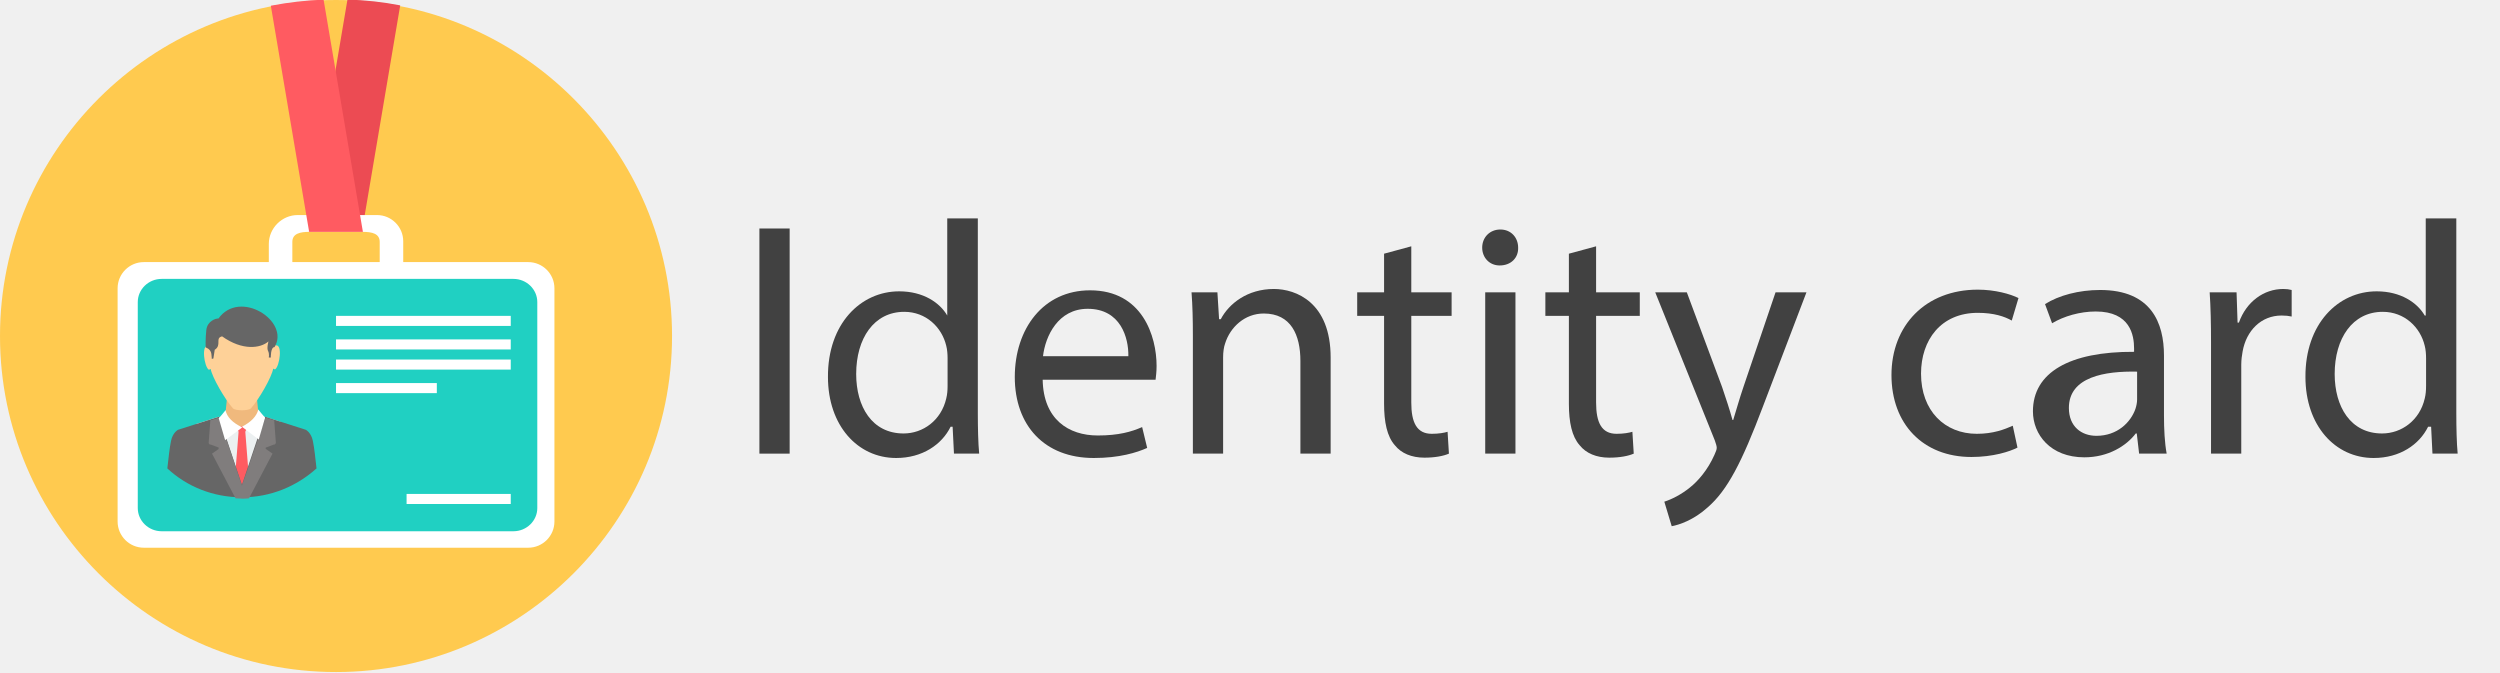
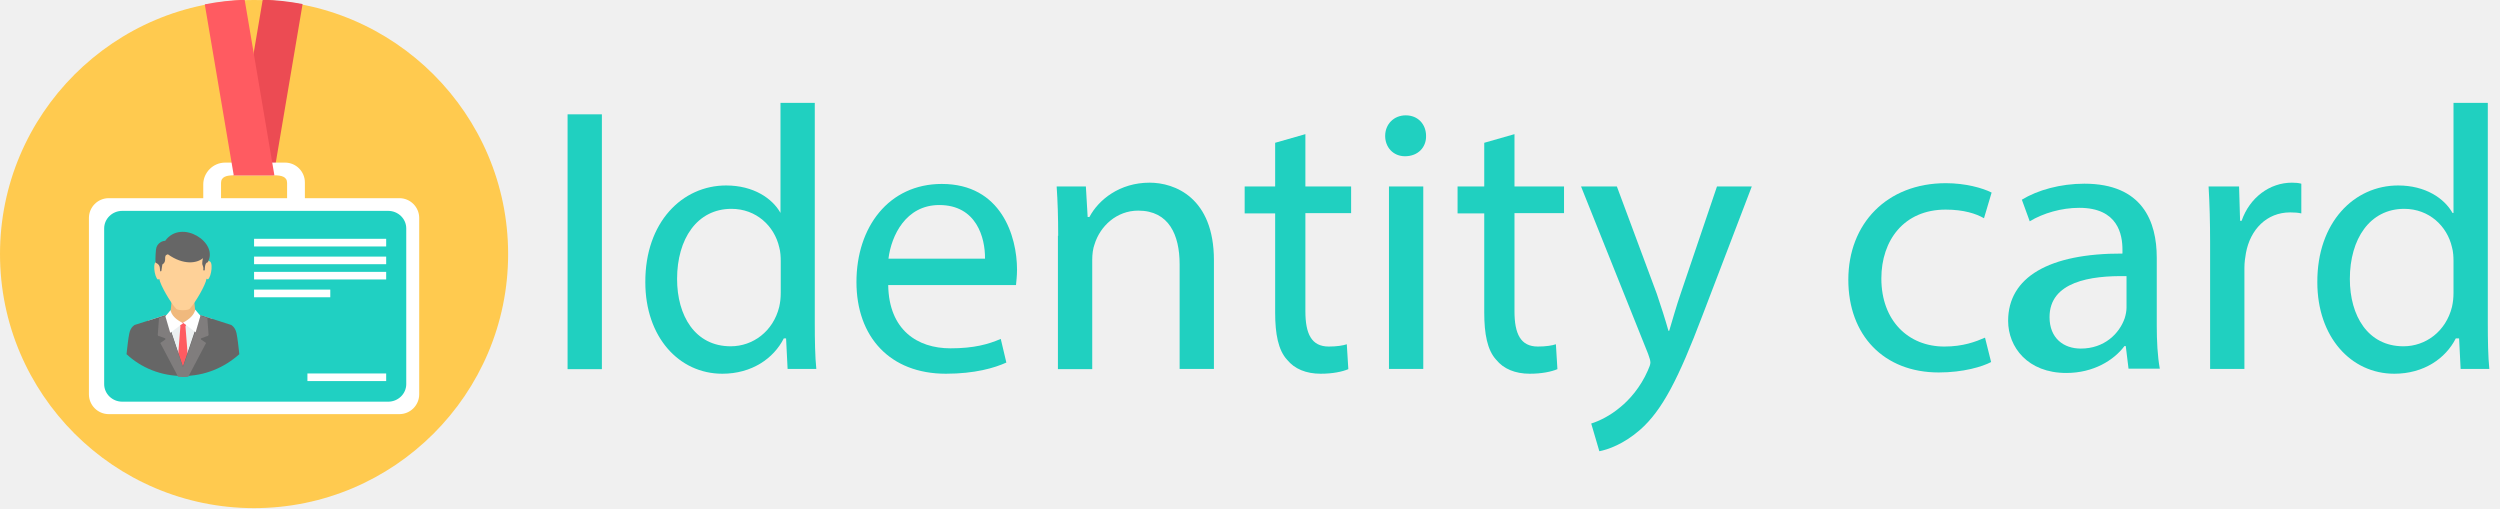
- <svg xmlns="http://www.w3.org/2000/svg" height="72" viewBox="0 0 744 200">
+ <svg xmlns="http://www.w3.org/2000/svg" height="72" viewBox="0 0 984 200">
  <g>
    <path fill="#FFCA4F" d="M100,200c55.1,0,100-44.9,100-100S155.1,0,100,0C44.9,0,0,44.9,0,100S44.9,200,100,200z" />
    <path fill="#EC4B53" d="M103.4-0.1L91.7,69h16l11.4-67.4C114,0.6,108.7,0,103.4-0.1z" />
    <path fill="#FFFFFF" d="M42.8,78H80v-5.4c0-4.7,3.9-8.6,8.6-8.6h23.6c4.3,0,7.8,3.5,7.8,7.8V78h37.2c4.3,0,7.8,3.5,7.8,7.8v69.4   c0,4.3-3.5,7.8-7.8,7.8H42.8c-4.3,0-7.8-3.5-7.8-7.8V85.8C35,81.5,38.5,78,42.8,78L42.8,78z M87,78h26v-6c0-2.5-2.3-3-5.1-3H92.1   c-2.8,0-5.1,0.5-5.1,3L87,78C87,78,87,78,87,78z" />
    <path fill="#20D0C2" d="M48.1,83h104.7c3.9,0,7.1,3.1,7.1,6.9v61.3c0,3.8-3.2,6.9-7.1,6.9H48.1c-3.9,0-7.1-3.1-7.1-6.9V89.9   C41,86.1,44.2,83,48.1,83z" />
    <path fill="#F0B97D" d="M67.8,116h8.4l0.7,7l1.2,1l2.5,1.6L72,145.9l-8.6-20.3l2.5-1.6l1.2-1L67.8,116L67.8,116z" />
    <path fill="#ECF0F1" d="M65.1,124l-6.8,2.2L71.9,145l11.6-19.5l-4.8-1.5l-4.2,3h-5.1L65.1,124L65.1,124L65.1,124z" />
    <path fill="#FF5B61" d="M70.4,127l0.6,1.5l-1.3,16.6l2.3,1.7l2.3-1.7l-1.3-16.6l0.6-1.5l-1.5-0.1L70.4,127L70.4,127L70.4,127z" />
    <path fill="#666666" d="M65.2,124l-12.2,3.9c0,0-1.6,0.8-2.1,3.3c-0.5,2.4-0.7,4.9-1.1,8.2c5.8,5.4,13.6,8.6,22.2,8.6   c8.6,0,16.3-3.3,22.2-8.6c-0.4-3.3-0.6-5.8-1.1-8.2c-0.5-2.5-2.1-3.3-2.1-3.3l-12.2-3.9L72,144.3L65.2,124L65.2,124L65.2,124z" />
    <path fill="#807D7D" d="M65.2,124.3l-2.6,0.8l-0.5,6.7c0,0,0.1,0.6,0.6,0.5l2.4,0.9c-0.1,0.1-0.1,0.3,0,0.4l-2,1.4l7,13.3   c0.7,0,1.3,0.1,2,0.1s1.3,0,2-0.1l7-13.3l-2-1.4c-0.1-0.2,0-0.4,0-0.4l2.4-0.9c0.4,0.1,0.6-0.5,0.6-0.5l-0.5-6.7l-2.6-0.8L72,144.5   L65.2,124.3L65.2,124.3L65.2,124.3z" />
    <path fill="#FED198" d="M62.2,101c0,0.7-0.2,1.3-0.2,1.9c-2.2-0.4-1.2,6.2,0.1,7.1c0.1,0.1,0.3-0.1,0.6-0.2c0.4,2.4,4.2,9,6.6,11.7   c0.7,0.8,4.7,0.8,5.4,0c2.4-2.7,6.2-9.3,6.6-11.8c0.2,0.1,0.5,0.3,0.6,0.2c1.3-0.9,2.3-7.6,0.1-7.1c0-0.6-0.2-1.3-0.2-1.9   c-0.1-5.2-4.8-7.7-9.7-7.8C67,93.3,62.4,95.8,62.2,101C62.2,101,62.2,101,62.2,101z" />
    <path fill="#666666" d="M65,94.8c-0.7-0.1-3.3,0.7-3.6,3.4c-0.3,2.7-0.2,5.2-0.2,5.2s1.5,0.4,1.7,1.9c0.2,1.5,0.1,1.5,0.1,1.5l0.5-0.1   l0.4-2.6c2.2-1.4,0-3.5,2.2-4c6,4.3,11.4,3.6,13.8,1.5c0,0-0.6,2.1-0.1,2.9c0.4,0.8,0.2,1.9,0.2,1.9l0.6,0c0,0-0.1-3.1,1.1-3.1   C86.4,95.6,71.4,85.9,65,94.8L65,94.8L65,94.8z" />
    <path fill="#FFFFFF" d="M67.1,122c0.2,0-2,2.5-2,2.5l1.9,6.5l5.1-3.8C69.2,125.8,67.5,124.1,67.1,122L67.1,122L67.1,122z M76.9,121.8   c-0.2,0,2,2.5,2,2.5l-1.9,6.5L72,127C74.7,125.6,76.4,123.9,76.9,121.8L76.9,121.8z M100,94h52v3h-52V94z M121,147h31v3h-31   L121,147L121,147z M100,114h30v3h-30V114z M100,107h52v3h-52V107z M100,101h52v3h-52V101z" />
    <path fill="#FF5B61" d="M96.3-0.1L108,69H92L80.6,1.7C85.8,0.7,91,0.1,96.3-0.1L96.3-0.1z" />
    <g>
-       <path fill="#414141" d="M235,68v67h-9V68H235z" />
-       <path fill="#414141" d="M291,65v58.1c0,4.1,0.1,8.8,0.4,11.9h-7.5l-0.4-8h-0.6c-2.6,5.3-8.4,9.3-16.2,9.3    c-11.5,0-20.3-9.7-20.3-24.1c-0.1-15.8,9.7-25.5,21.2-25.5c7.2,0,12.1,3.4,14.3,7.2h0V65H291z M282,106.6c0-1.1-0.1-2.6-0.4-3.7    c-1.3-5.5-6-10.1-12.5-10.1c-9,0-14.3,7.9-14.3,18.5c0,9.7,4.7,17.7,14.1,17.7c5.8,0,11.2-3.9,12.7-10.4c0.3-1.2,0.4-2.4,0.4-3.8    V106.6z" />
-       <path fill="#414141" d="M310.3,113c0.2,11.8,7.7,16.6,16.4,16.6c6.2,0,10-1.1,13.2-2.5l1.5,6.2c-3.1,1.4-8.3,3-15.9,3    c-14.7,0-23.5-9.7-23.5-24.1s8.5-25.8,22.4-25.8c15.6,0,19.8,13.7,19.8,22.5c0,1.8-0.2,3.2-0.3,4.1H310.3z M335.8,106    c0.1-5.5-2.3-14.1-12.1-14.1c-8.8,0-12.6,8.1-13.3,14.1H335.8z" />
-       <path fill="#414141" d="M355,100c0-5-0.1-9-0.4-13h7.7l0.5,8h0.5c2.4-4.6,7.9-9,15.8-9c6.6,0,16.9,4,16.9,20.4V135h-9v-27.6    c0-7.7-2.8-14.1-10.9-14.1c-5.7,0-10,4.1-11.5,8.9c-0.4,1.1-0.6,2.6-0.6,4.1V135h-9V100z" />
-       <path fill="#414141" d="M420,73.3V87h12v7h-12v25.8c0,5.9,1.6,9.3,6.1,9.3c2.1,0,3.7-0.3,4.7-0.6l0.4,6.5c-1.6,0.7-4.1,1.2-7.3,1.2    c-3.8,0-6.9-1.3-8.8-3.7c-2.3-2.6-3.2-6.8-3.2-12.4V94h-8v-7h8V75.5L420,73.3z" />
-       <path fill="#414141" d="M451.8,73.7c0.1,3-2.1,5.3-5.5,5.3c-3.1,0-5.2-2.4-5.2-5.3c0-3.1,2.3-5.4,5.4-5.4    C449.7,68.3,451.8,70.7,451.8,73.7z M442,135V87h9v48H442z" />
-       <path fill="#414141" d="M475,73.3V87h13v7h-13v25.8c0,5.9,1.6,9.3,6.1,9.3c2.1,0,3.7-0.3,4.7-0.6l0.4,6.5c-1.6,0.7-4.1,1.2-7.3,1.2    c-3.8,0-6.9-1.3-8.8-3.7c-2.3-2.6-3.2-6.8-3.2-12.4V94h-7v-7h7V75.5L475,73.3z" />
-       <path fill="#414141" d="M502,87l10.5,28.2c1.1,3.2,2.3,6.9,3.1,9.8h0.2c0.9-2.9,1.9-6.5,3.1-10l9.5-28h9.2l-13,34.1    c-6.2,16.4-10.5,24.8-16.4,29.9c-4.2,3.8-8.5,5.2-10.7,5.6l-2.2-7.3c2.2-0.7,5-2.1,7.6-4.2c2.4-1.9,5.3-5.2,7.3-9.7    c0.4-0.9,0.7-1.6,0.7-2.1c0-0.5-0.2-1.2-0.6-2.3l-17.7-44H502z" />
-       <path fill="#414141" d="M600.4,133.2c-2.3,1.2-7.3,2.8-13.7,2.8c-14.4,0-23.8-9.8-23.8-24.4c0-14.7,10.1-25.4,25.7-25.4    c5.1,0,9.7,1.3,12.1,2.5l-2,6.7c-2.1-1.2-5.3-2.3-10.1-2.3c-11,0-16.9,8.1-16.9,18.1c0,11.1,7.1,17.9,16.6,17.9    c4.9,0,8.2-1.3,10.7-2.4L600.4,133.2z" />
-       <path fill="#414141" d="M636.6,135l-0.7-6h-0.3c-2.8,3.7-8.2,7.1-15.3,7.1c-10.1,0-15.3-6.8-15.3-13.7c0-11.5,10.8-17.8,30.1-17.7    v-1c0-3.9-1.1-11-11.4-11c-4.7,0-9.5,1.4-13,3.5l-2.1-5.7c4.1-2.6,10.1-4.2,16.4-4.2c15.3,0,19,9.9,19,19.5v17.8    c0,4.1,0.2,8.2,0.8,11.4H636.6z M636,110.6c-9.5-0.2-20.3,1.5-20.3,10.8c0,5.6,3.8,8.3,8.2,8.3c6.2,0,10.2-4,11.6-8    c0.3-0.9,0.5-1.9,0.5-2.8V110.6z" />
-       <path fill="#414141" d="M658,102c0-5.7-0.1-10.5-0.4-15h8l0.3,9h0.4c2.2-6.2,7.4-10,13.2-10c1,0,1.7,0.1,2.5,0.3v7.9    c-0.9-0.2-1.8-0.3-3-0.3c-6.1,0-10.5,4.5-11.6,10.7c-0.2,1.1-0.4,2.5-0.4,3.9V135h-9V102z" />
-       <path fill="#414141" d="M731,65v58.1c0,4.1,0.1,8.8,0.4,11.9h-7.5l-0.4-8h-0.9c-2.6,5.3-8.4,9.3-16.2,9.3    c-11.5,0-20.3-9.7-20.3-24.1c-0.1-15.8,9.7-25.5,21.2-25.5c7.2,0,12.1,3.4,14.3,7.2h0.3V65H731z M722,106.6c0-1.1-0.1-2.6-0.4-3.7    c-1.3-5.5-6-10.1-12.5-10.1c-9,0-14.3,7.9-14.3,18.5c0,9.7,4.7,17.7,14.1,17.7c5.8,0,11.2-3.9,12.7-10.4c0.3-1.2,0.4-2.4,0.4-3.8    V106.6z" />
+       <path fill="#20D0C0" d="M236.9,45v100.3h-13.5V45H236.9z" />
+       <path fill="#20D0C0" d="M320.7,40.5v86.9c0,6.1,0.1,13.1,0.6,17.8H310l-0.6-12h-0.9c-4,7.9-12.6,13.9-24.2,13.9    c-17.1,0-30.3-14.5-30.3-36C253.9,87.5,268.5,73,285.8,73c10.8,0,18.2,5.1,21.4,10.8h0V40.5H320.7z M307.3,102.8    c0-1.6-0.1-3.8-0.6-5.5c-1.9-8.3-9-15.1-18.8-15.1c-13.5,0-21.4,11.8-21.4,27.6c0,14.5,7.1,26.5,21.1,26.5    c8.7,0,16.7-5.8,19.1-15.5c0.4-1.8,0.6-3.5,0.6-5.6V102.8z" />
+       <path fill="#20D0C0" d="M349.6,112.3c0.3,17.6,11.5,24.8,24.5,24.8c9.3,0,14.9-1.6,19.8-3.7l2.2,9.3c-4.6,2.1-12.4,4.4-23.8,4.4    c-22,0-35.2-14.5-35.2-36.1s12.7-38.6,33.6-38.6c23.4,0,29.6,20.6,29.6,33.7c0,2.7-0.3,4.7-0.4,6.1H349.6z M387.7,101.8    c0.1-8.3-3.4-21.1-18-21.1c-13.2,0-18.9,12.1-20,21.1H387.7z" />
+       <path fill="#20D0C0" d="M416.5,92.8c0-7.4-0.2-13.5-0.6-19.4h11.5l0.7,12h0.7c3.6-6.8,11.9-13.5,23.7-13.5c9.9,0,25.3,5.9,25.3,30.5    v42.8h-13.5V104c0-11.5-4.2-21.1-16.3-21.1c-8.5,0-15,6.1-17.2,13.3c-0.6,1.6-0.9,3.8-0.9,6.1v43h-13.5V92.8z" />
+       <path fill="#20D0C0" d="M513.8,52.8v20.6h18v10.5h-18v38.6c0,8.9,2.4,13.9,9.2,13.9c3.2,0,5.6-0.4,7.1-0.9l0.6,9.8    c-2.4,1-6.1,1.8-10.9,1.8c-5.7,0-10.3-1.9-13.2-5.5c-3.5-3.8-4.7-10.2-4.7-18.6v-39h-12V73.4h12V56.2L513.8,52.8z" />
+       <path fill="#20D0C0" d="M561.3,53.5c0.1,4.4-3.1,8-8.3,8c-4.6,0-7.8-3.5-7.8-8c0-4.6,3.4-8.1,8.1-8.1    C558.2,45.4,561.3,49,561.3,53.5z M546.7,145.2V73.4h13.5v71.8H546.7z" />
+       <path fill="#20D0C0" d="M596.1,52.8v20.6h19.5v10.5h-19.5v38.6c0,8.9,2.4,13.9,9.2,13.9c3.2,0,5.6-0.4,7.1-0.9l0.6,9.8    c-2.4,1-6.1,1.8-10.9,1.8c-5.7,0-10.3-1.9-13.2-5.5c-3.5-3.8-4.7-10.2-4.7-18.6v-39h-10.5V73.4h10.5V56.2L596.1,52.8z" />
+       <path fill="#20D0C0" d="M636.4,73.4l15.7,42.2c1.6,4.7,3.4,10.3,4.6,14.6h0.3c1.3-4.3,2.8-9.7,4.6-14.9l14.2-41.9h13.7l-19.5,51    c-9.3,24.5-15.7,37.1-24.5,44.8c-6.4,5.6-12.7,7.8-16,8.4l-3.2-10.9c3.2-1,7.5-3.1,11.4-6.4c3.5-2.8,8-7.8,10.9-14.5    c0.6-1.3,1-2.4,1-3.1c0-0.7-0.3-1.8-0.9-3.4l-26.4-65.9H636.4z" />
+       <path fill="#20D0C0" d="M783.7,142.5c-3.4,1.8-10.9,4.1-20.6,4.1c-21.6,0-35.6-14.6-35.6-36.5c0-22,15.1-38,38.4-38    c7.7,0,14.5,1.9,18,3.7l-3,10.1c-3.1-1.8-8-3.4-15.1-3.4c-16.4,0-25.3,12.1-25.3,27.1c0,16.6,10.6,26.8,24.8,26.8    c7.4,0,12.3-1.9,16-3.5L783.7,142.5z" />
+       <path fill="#20D0C0" d="M837.8,145.2l-1.1-9h-0.5c-4.2,5.6-12.2,10.6-22.9,10.6c-15.2,0-22.9-10.2-22.9-20.5    c0-17.2,16.1-26.6,45-26.5v-1.5c0-5.9-1.7-16.5-17-16.5c-7,0-14.2,2.1-19.5,5.3l-3.1-8.5c6.2-3.8,15.2-6.3,24.6-6.3    c22.9,0,28.5,14.9,28.5,29.1v26.6c0,6.2,0.3,12.2,1.2,17.1H837.8z M837,108.7c-14.2-0.3-30.3,2.2-30.3,16.1    c0,8.4,5.6,12.4,12.3,12.4c9.3,0,15.2-5.9,17.3-12c0.4-1.3,0.7-2.8,0.7-4.1V108.7z" />
+       <path fill="#20D0C0" d="M869.9,95.8c0-8.5-0.2-15.7-0.6-22.4h12l0.4,13.5h0.6c3.2-9.2,11.1-15,19.8-15c1.5,0,2.5,0.1,3.7,0.4V84    c-1.3-0.3-2.7-0.4-4.4-0.4c-9.2,0-15.7,6.7-17.4,16c-0.3,1.7-0.6,3.7-0.6,5.8v39.8h-13.5V95.8z" />
+       <path fill="#20D0C0" d="M979.2,40.5v86.9c0,6.1,0.1,13.1,0.6,17.8h-11.3l-0.6-12h-1.3c-4,7.9-12.6,13.9-24.2,13.9    c-17.1,0-30.3-14.5-30.3-36C912,87.5,926.6,73,943.9,73c10.8,0,18.2,5.1,21.4,10.8h0.4V40.5H979.2z M965.7,102.8    c0-1.6-0.1-3.8-0.6-5.5c-1.9-8.3-9-15.1-18.8-15.1c-13.5,0-21.4,11.8-21.4,27.6c0,14.5,7.1,26.5,21.1,26.5    c8.7,0,16.7-5.8,19.1-15.5c0.4-1.8,0.6-3.5,0.6-5.6V102.8z" />
    </g>
  </g>
</svg>
